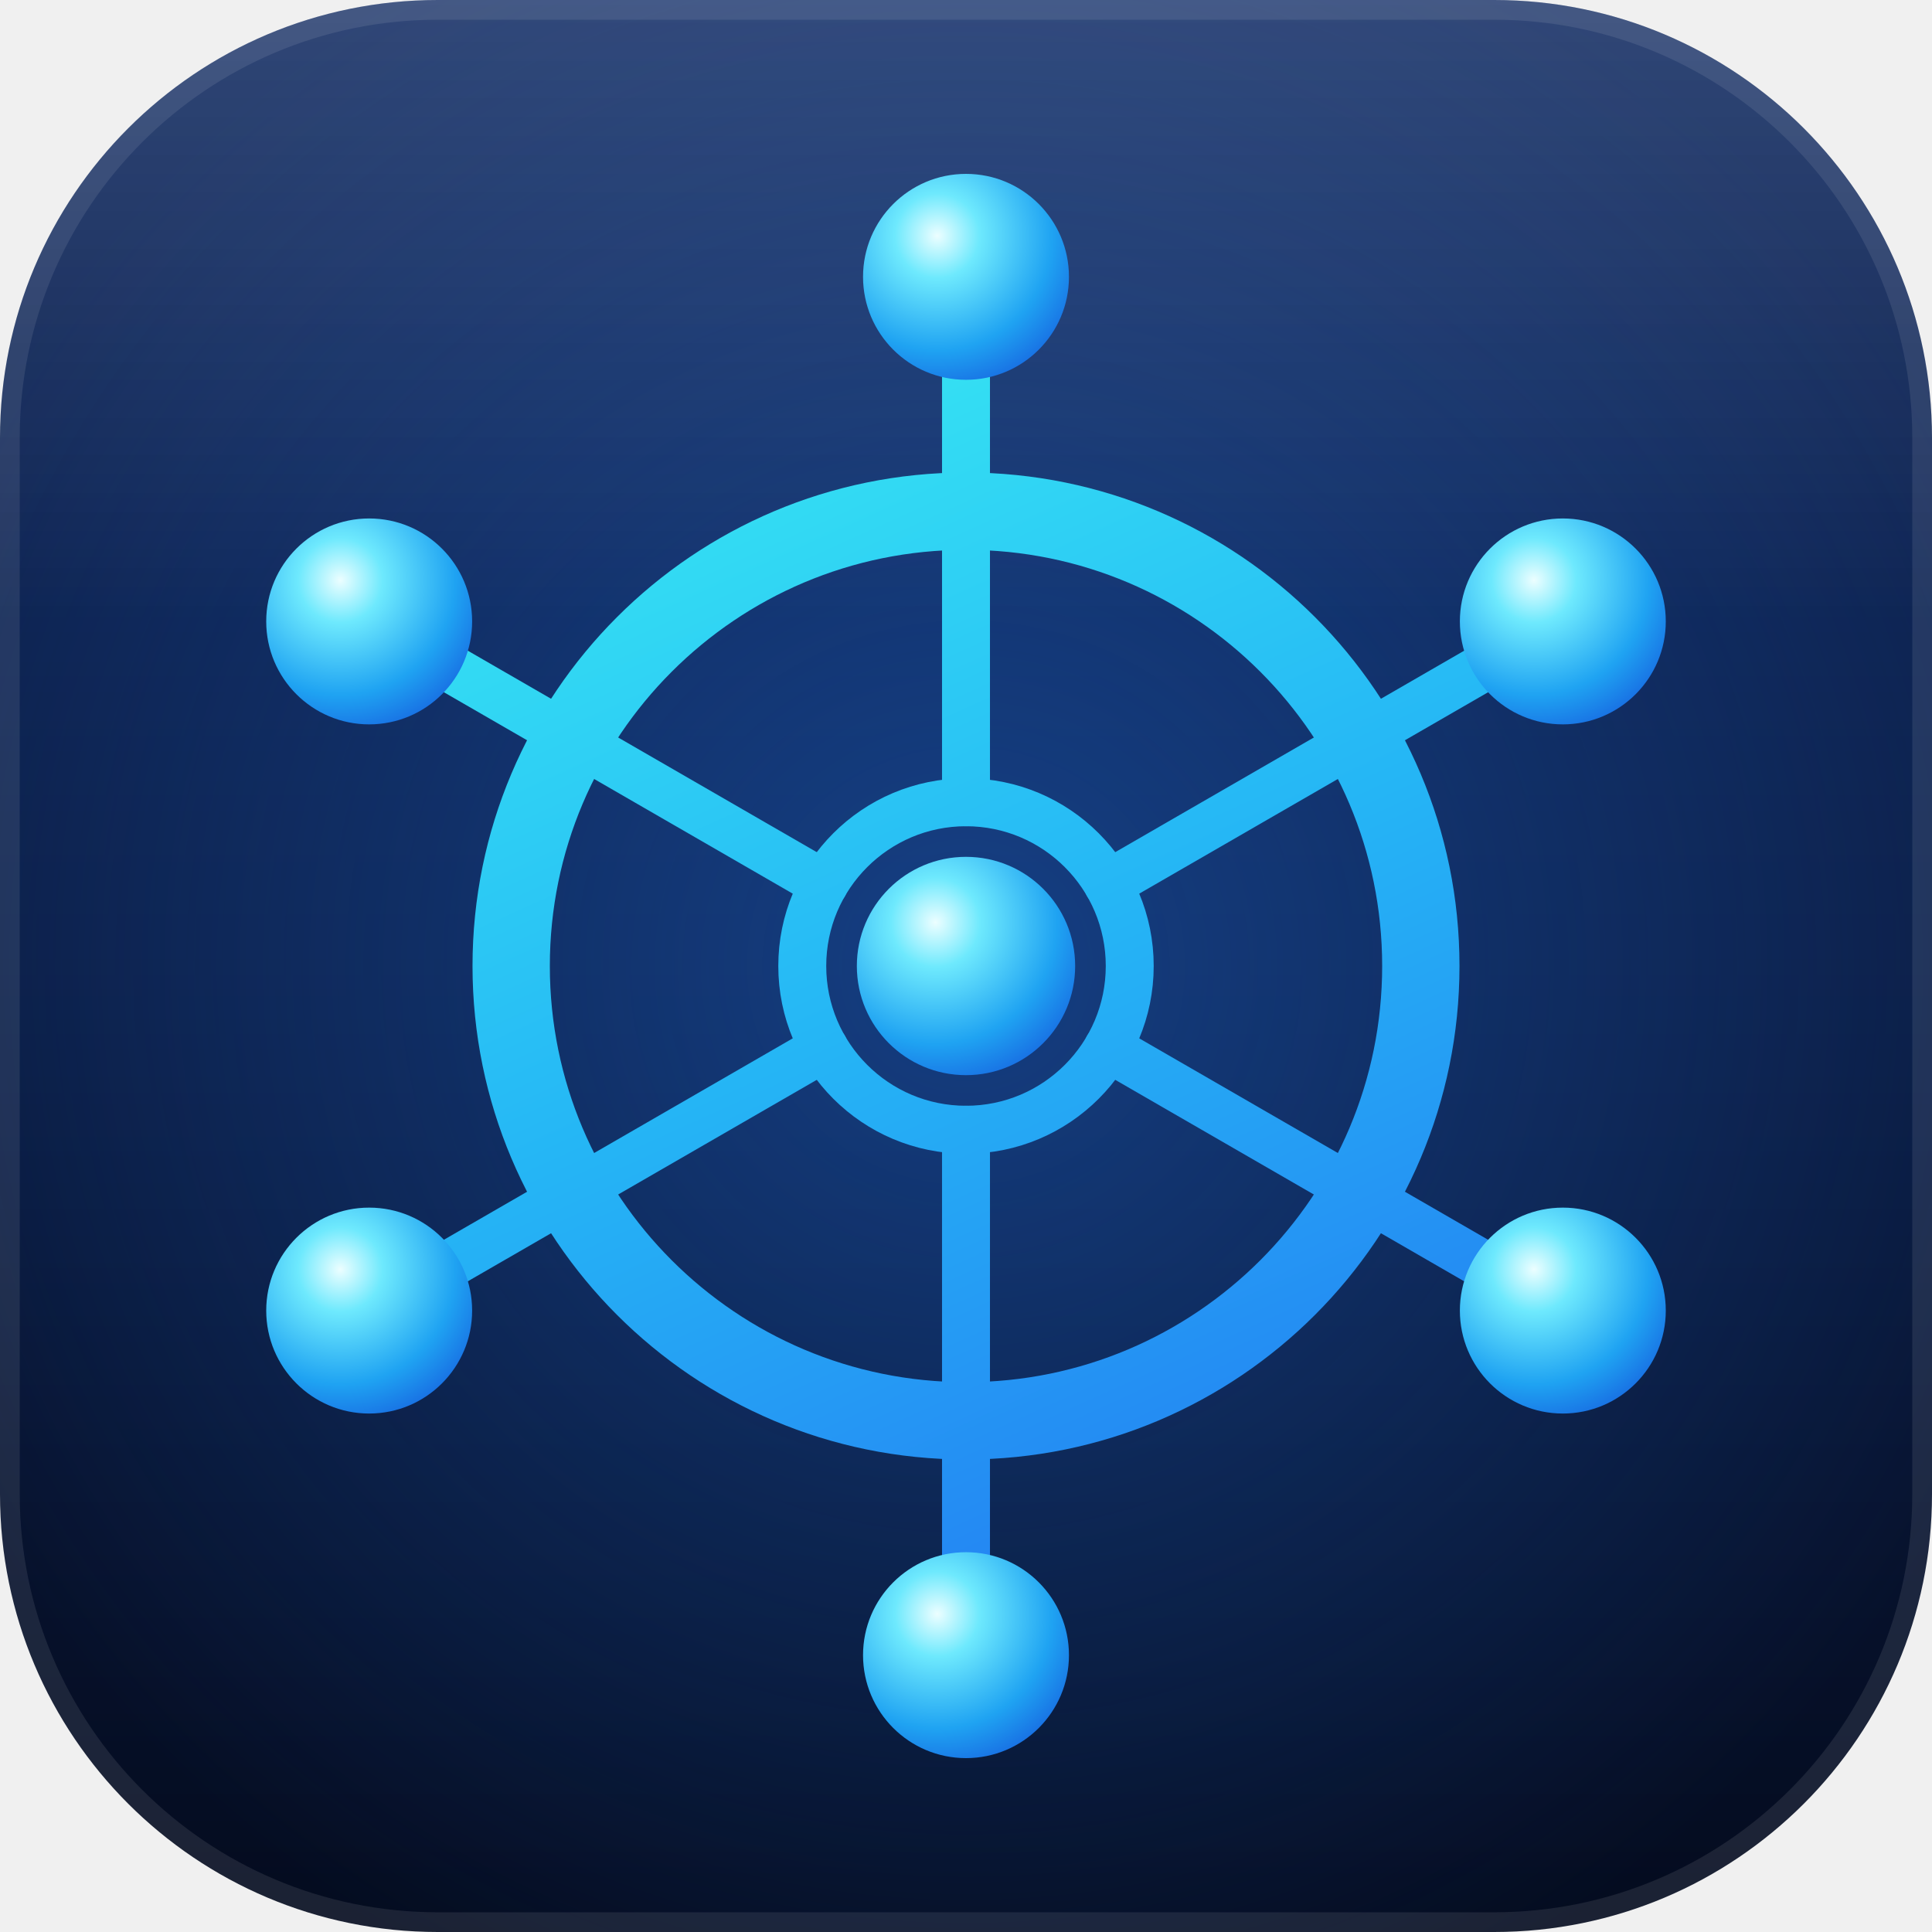
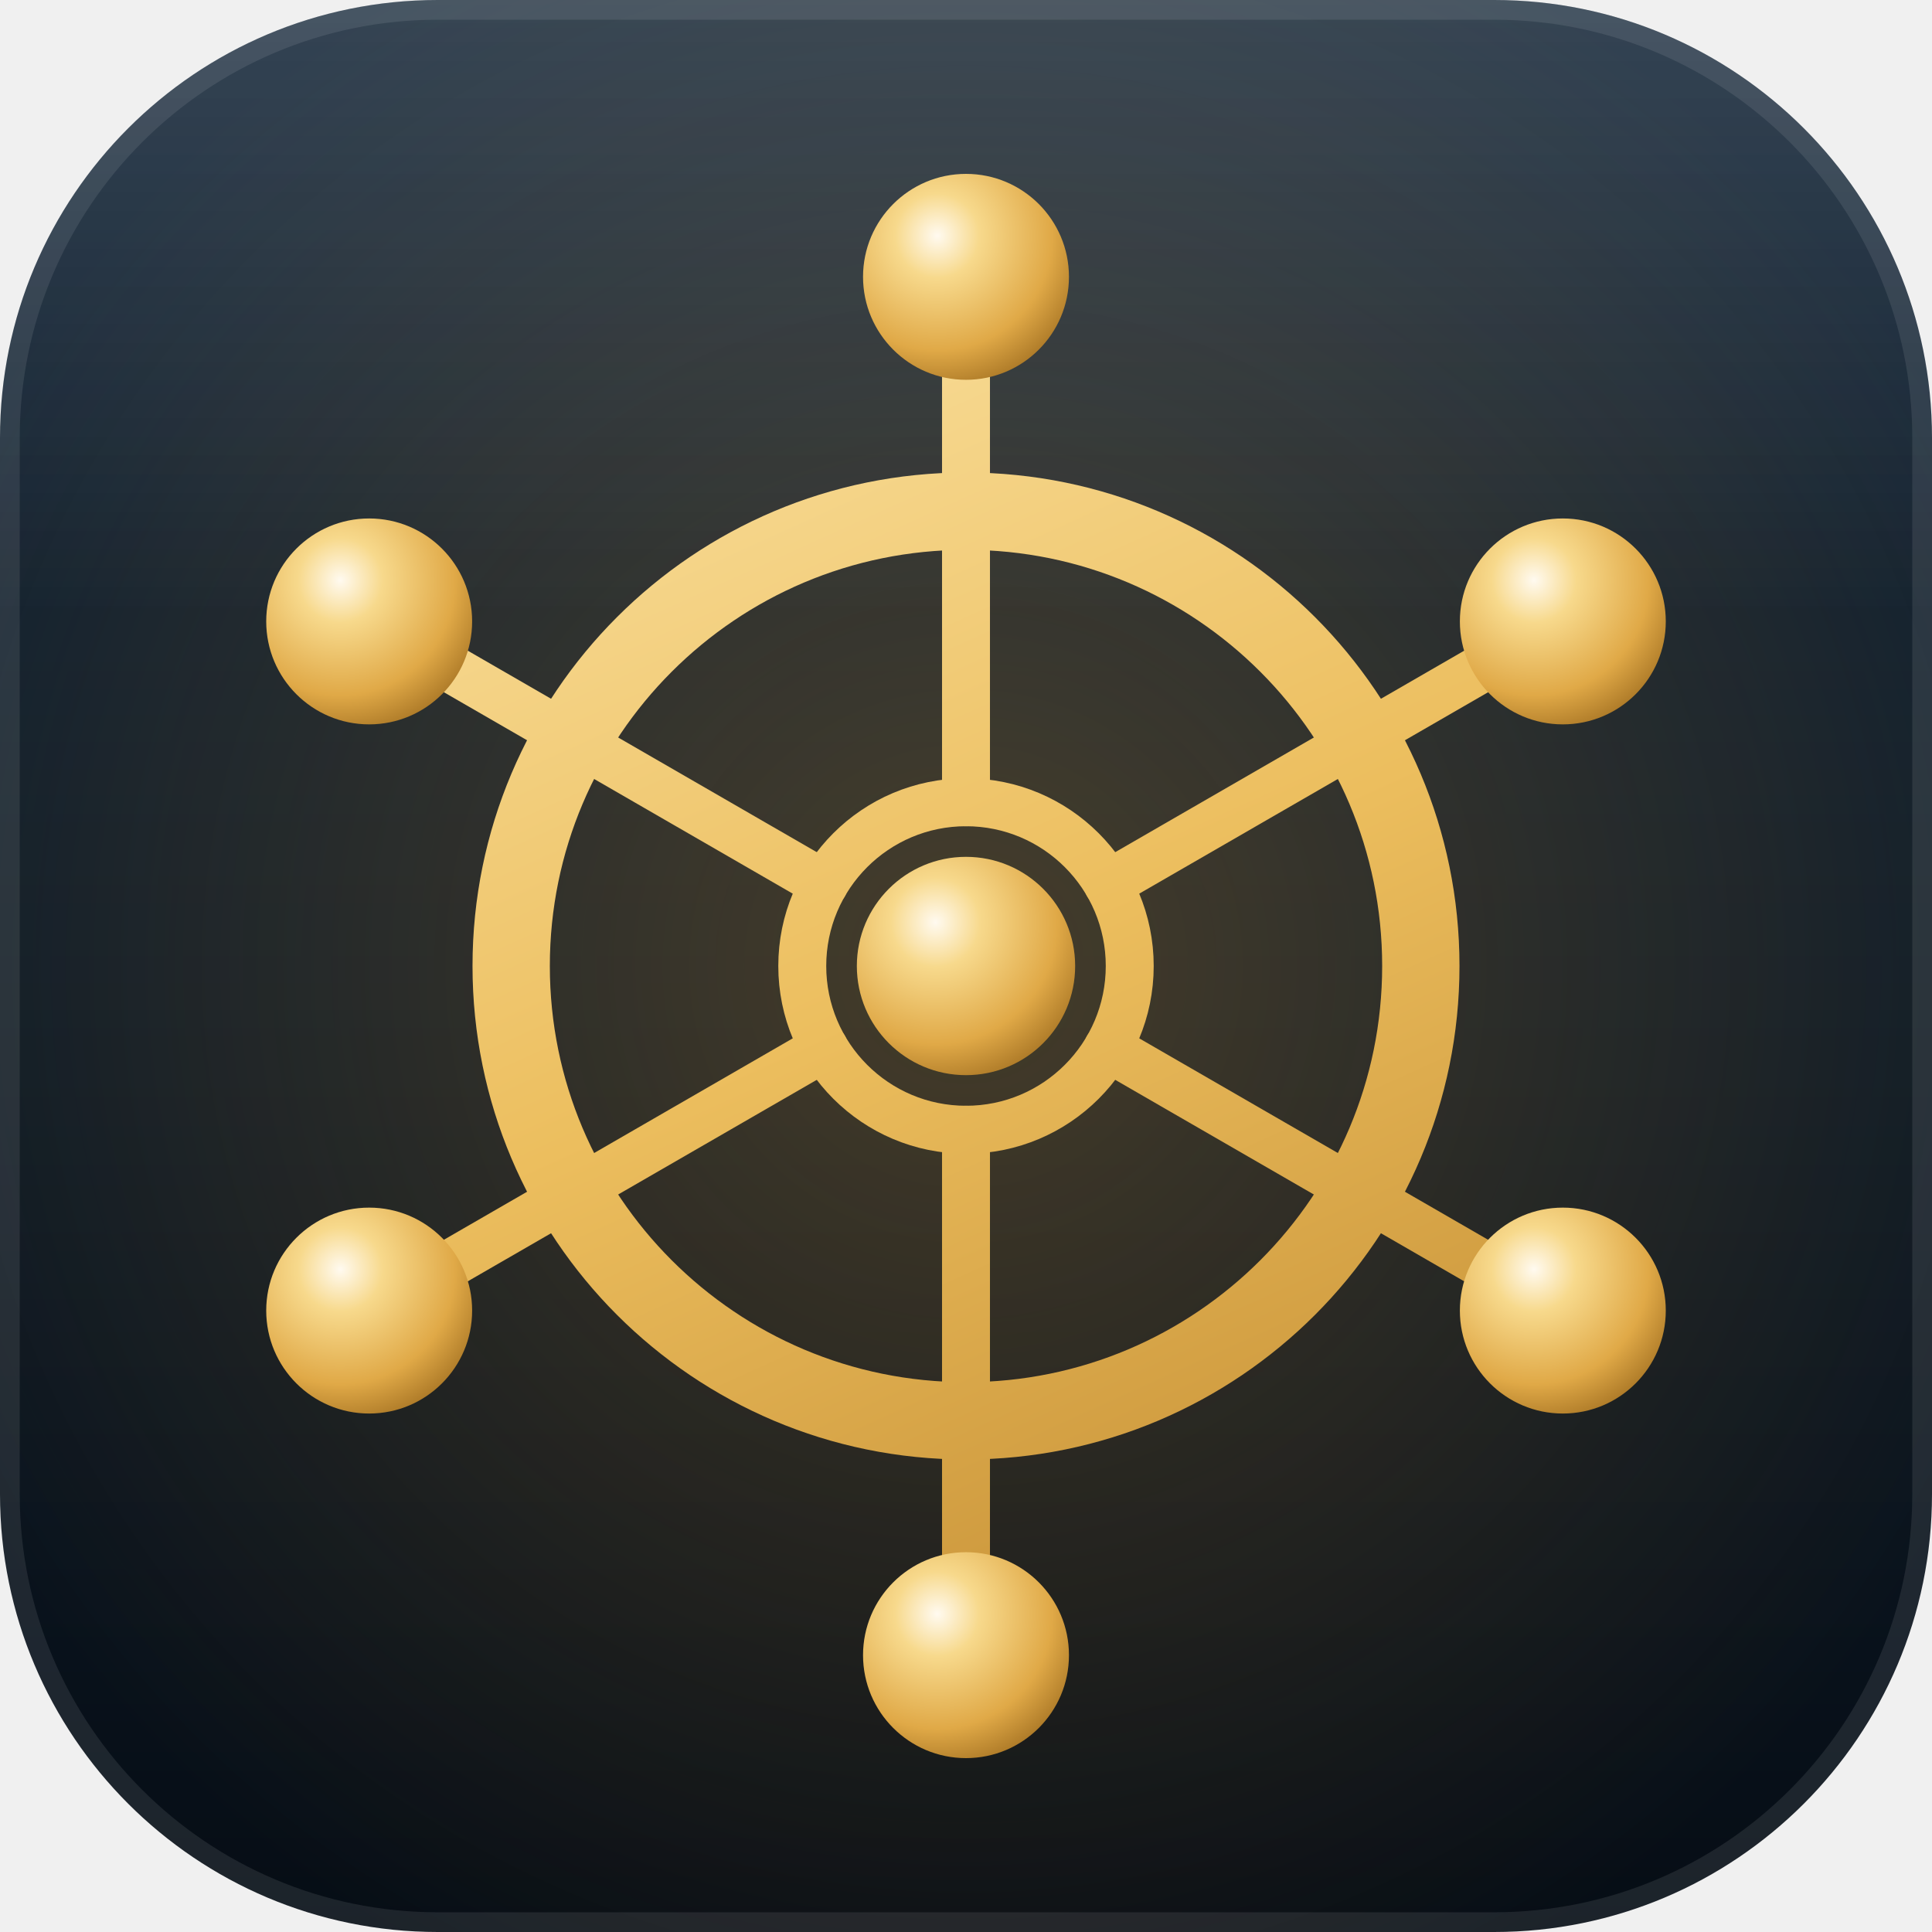
<svg xmlns="http://www.w3.org/2000/svg" viewBox="0 0 48 48" width="48" height="48">
  <defs>
    <linearGradient id="bg" x1="0" y1="0" x2="0" y2="1">
-       <stop offset="0" stop-color="#122c63" />
-       <stop offset="0.55" stop-color="#0a1a3f" />
-       <stop offset="1" stop-color="#040b1e" />
+       <stop offset="0" stop-color="#17293b" />
+       <stop offset="0.55" stop-color="#0d1a27" />
+       <stop offset="1" stop-color="#060d15" />
    </linearGradient>
    <radialGradient id="bgGlow" cx="0.5" cy="0.5" r="0.58">
-       <stop offset="0" stop-color="#1f62c4" stop-opacity="0.5" />
-       <stop offset="1" stop-color="#1f62c4" stop-opacity="0" />
+       <stop offset="0" stop-color="#c98b2e" stop-opacity="0.3" />
+       <stop offset="1" stop-color="#c98b2e" stop-opacity="0" />
    </radialGradient>
    <linearGradient id="sheen" x1="0" y1="0" x2="0" y2="1">
      <stop offset="0" stop-color="#ffffff" stop-opacity="0.13" />
      <stop offset="0.32" stop-color="#ffffff" stop-opacity="0" />
    </linearGradient>
    <linearGradient id="ink" gradientUnits="userSpaceOnUse" x1="15.469" y1="5.156" x2="32.531" y2="42.844">
-       <stop offset="0" stop-color="#2af3f0" />
-       <stop offset="0.5" stop-color="#1fb0f2" />
-       <stop offset="1" stop-color="#1c5fe6" />
+       <stop offset="0" stop-color="#f7dc92" />
+       <stop offset="0.5" stop-color="#e3b04e" />
+       <stop offset="1" stop-color="#a8741f" />
    </linearGradient>
    <linearGradient id="inkSmall" gradientUnits="userSpaceOnUse" x1="15.469" y1="5.156" x2="32.531" y2="42.844">
-       <stop offset="0" stop-color="#3cf4f2" />
-       <stop offset="0.5" stop-color="#25b6f5" />
-       <stop offset="1" stop-color="#2470f2" />
+       <stop offset="0" stop-color="#fbe4a6" />
+       <stop offset="0.5" stop-color="#ecbe5e" />
+       <stop offset="1" stop-color="#c18a30" />
    </linearGradient>
    <linearGradient id="trail" x1="0" y1="0" x2="1" y2="0">
-       <stop offset="0" stop-color="#7ff3ff" stop-opacity="0" />
-       <stop offset="1" stop-color="#9ff7ff" stop-opacity="0.8" />
+       <stop offset="0" stop-color="#ffe2a0" stop-opacity="0" />
+       <stop offset="1" stop-color="#fff0c8" stop-opacity="0.8" />
    </linearGradient>
    <radialGradient id="core" cx="0.36" cy="0.3" r="0.82">
-       <stop offset="0" stop-color="#ecfeff" />
-       <stop offset="0.25" stop-color="#6ee9fd" />
-       <stop offset="0.68" stop-color="#1fa3f2" />
-       <stop offset="1" stop-color="#1660df" />
+       <stop offset="0" stop-color="#fffaf0" />
+       <stop offset="0.25" stop-color="#f7d98c" />
+       <stop offset="0.68" stop-color="#e0a947" />
+       <stop offset="1" stop-color="#9c6a1d" />
    </radialGradient>
    <radialGradient id="halo">
-       <stop offset="0" stop-color="#3fdcff" stop-opacity="0.72" />
-       <stop offset="0.42" stop-color="#2aa8ff" stop-opacity="0.24" />
-       <stop offset="1" stop-color="#2aa8ff" stop-opacity="0" />
+       <stop offset="0" stop-color="#ffd57a" stop-opacity="0.72" />
+       <stop offset="0.42" stop-color="#f0b44a" stop-opacity="0.24" />
+       <stop offset="1" stop-color="#f0b44a" stop-opacity="0" />
    </radialGradient>
    <radialGradient id="spark">
      <stop offset="0" stop-color="#ffffff" />
-       <stop offset="0.5" stop-color="#c8f8ff" />
-       <stop offset="1" stop-color="#5fe0ff" />
+       <stop offset="0.5" stop-color="#ffefc2" />
+       <stop offset="1" stop-color="#f3c96a" />
    </radialGradient>
    <filter id="glow" x="-25%" y="-25%" width="150%" height="150%">
      <feGaussianBlur stdDeviation="0.328" result="b" />
      <feColorMatrix in="b" type="matrix" values="1 0 0 0 0  0 1 0 0 0  0 0 1 0 0  0 0 0 0.8 0" result="g" />
      <feMerge>
        <feMergeNode in="g" />
        <feMergeNode in="SourceGraphic" />
      </feMerge>
    </filter>
    <filter id="blur3" x="-50%" y="-50%" width="200%" height="200%">
      <feGaussianBlur stdDeviation="0.141" />
    </filter>
    <filter id="drop" x="-20%" y="-20%" width="140%" height="150%">
      <feDropShadow dx="0" dy="0.656" stdDeviation="0.75" flood-color="#000" flood-opacity="0.38" />
    </filter>
  </defs>
  <rect x="0" y="0" width="48" height="48" rx="10.877" fill="url(#bg)" />
  <rect x="0" y="0" width="48" height="48" rx="10.877" fill="url(#bgGlow)" />
  <rect x="0" y="0" width="48" height="48" rx="10.877" fill="url(#sheen)" />
  <rect x="0.24" y="0.24" width="47.52" height="47.52" rx="10.638" fill="none" stroke="#fff" stroke-opacity="0.09" stroke-width="0.5" />
  <path d="M24 19.932L24 8.413M27.523 21.966L37.498 16.207M27.523 26.034L37.498 31.793M24 28.068L24 39.587M20.477 26.034L10.502 31.793M20.477 21.966L10.502 16.207" fill="none" stroke="url(#inkSmall)" stroke-width="1.191" stroke-linecap="round" />
  <circle cx="24" cy="24" r="11.3" fill="none" stroke="url(#inkSmall)" stroke-width="1.921" />
  <circle cx="24" cy="24" r="4.068" fill="none" stroke="url(#inkSmall)" stroke-width="1.191" />
  <circle cx="24" cy="6.878" r="2.558" fill="url(#core)" />
  <circle cx="38.828" cy="15.439" r="2.558" fill="url(#core)" />
  <circle cx="38.828" cy="32.561" r="2.558" fill="url(#core)" />
  <circle cx="24" cy="41.122" r="2.558" fill="url(#core)" />
  <circle cx="9.172" cy="32.561" r="2.558" fill="url(#core)" />
  <circle cx="9.172" cy="15.439" r="2.558" fill="url(#core)" />
  <circle cx="24" cy="24" r="2.712" fill="url(#core)" />
</svg>
